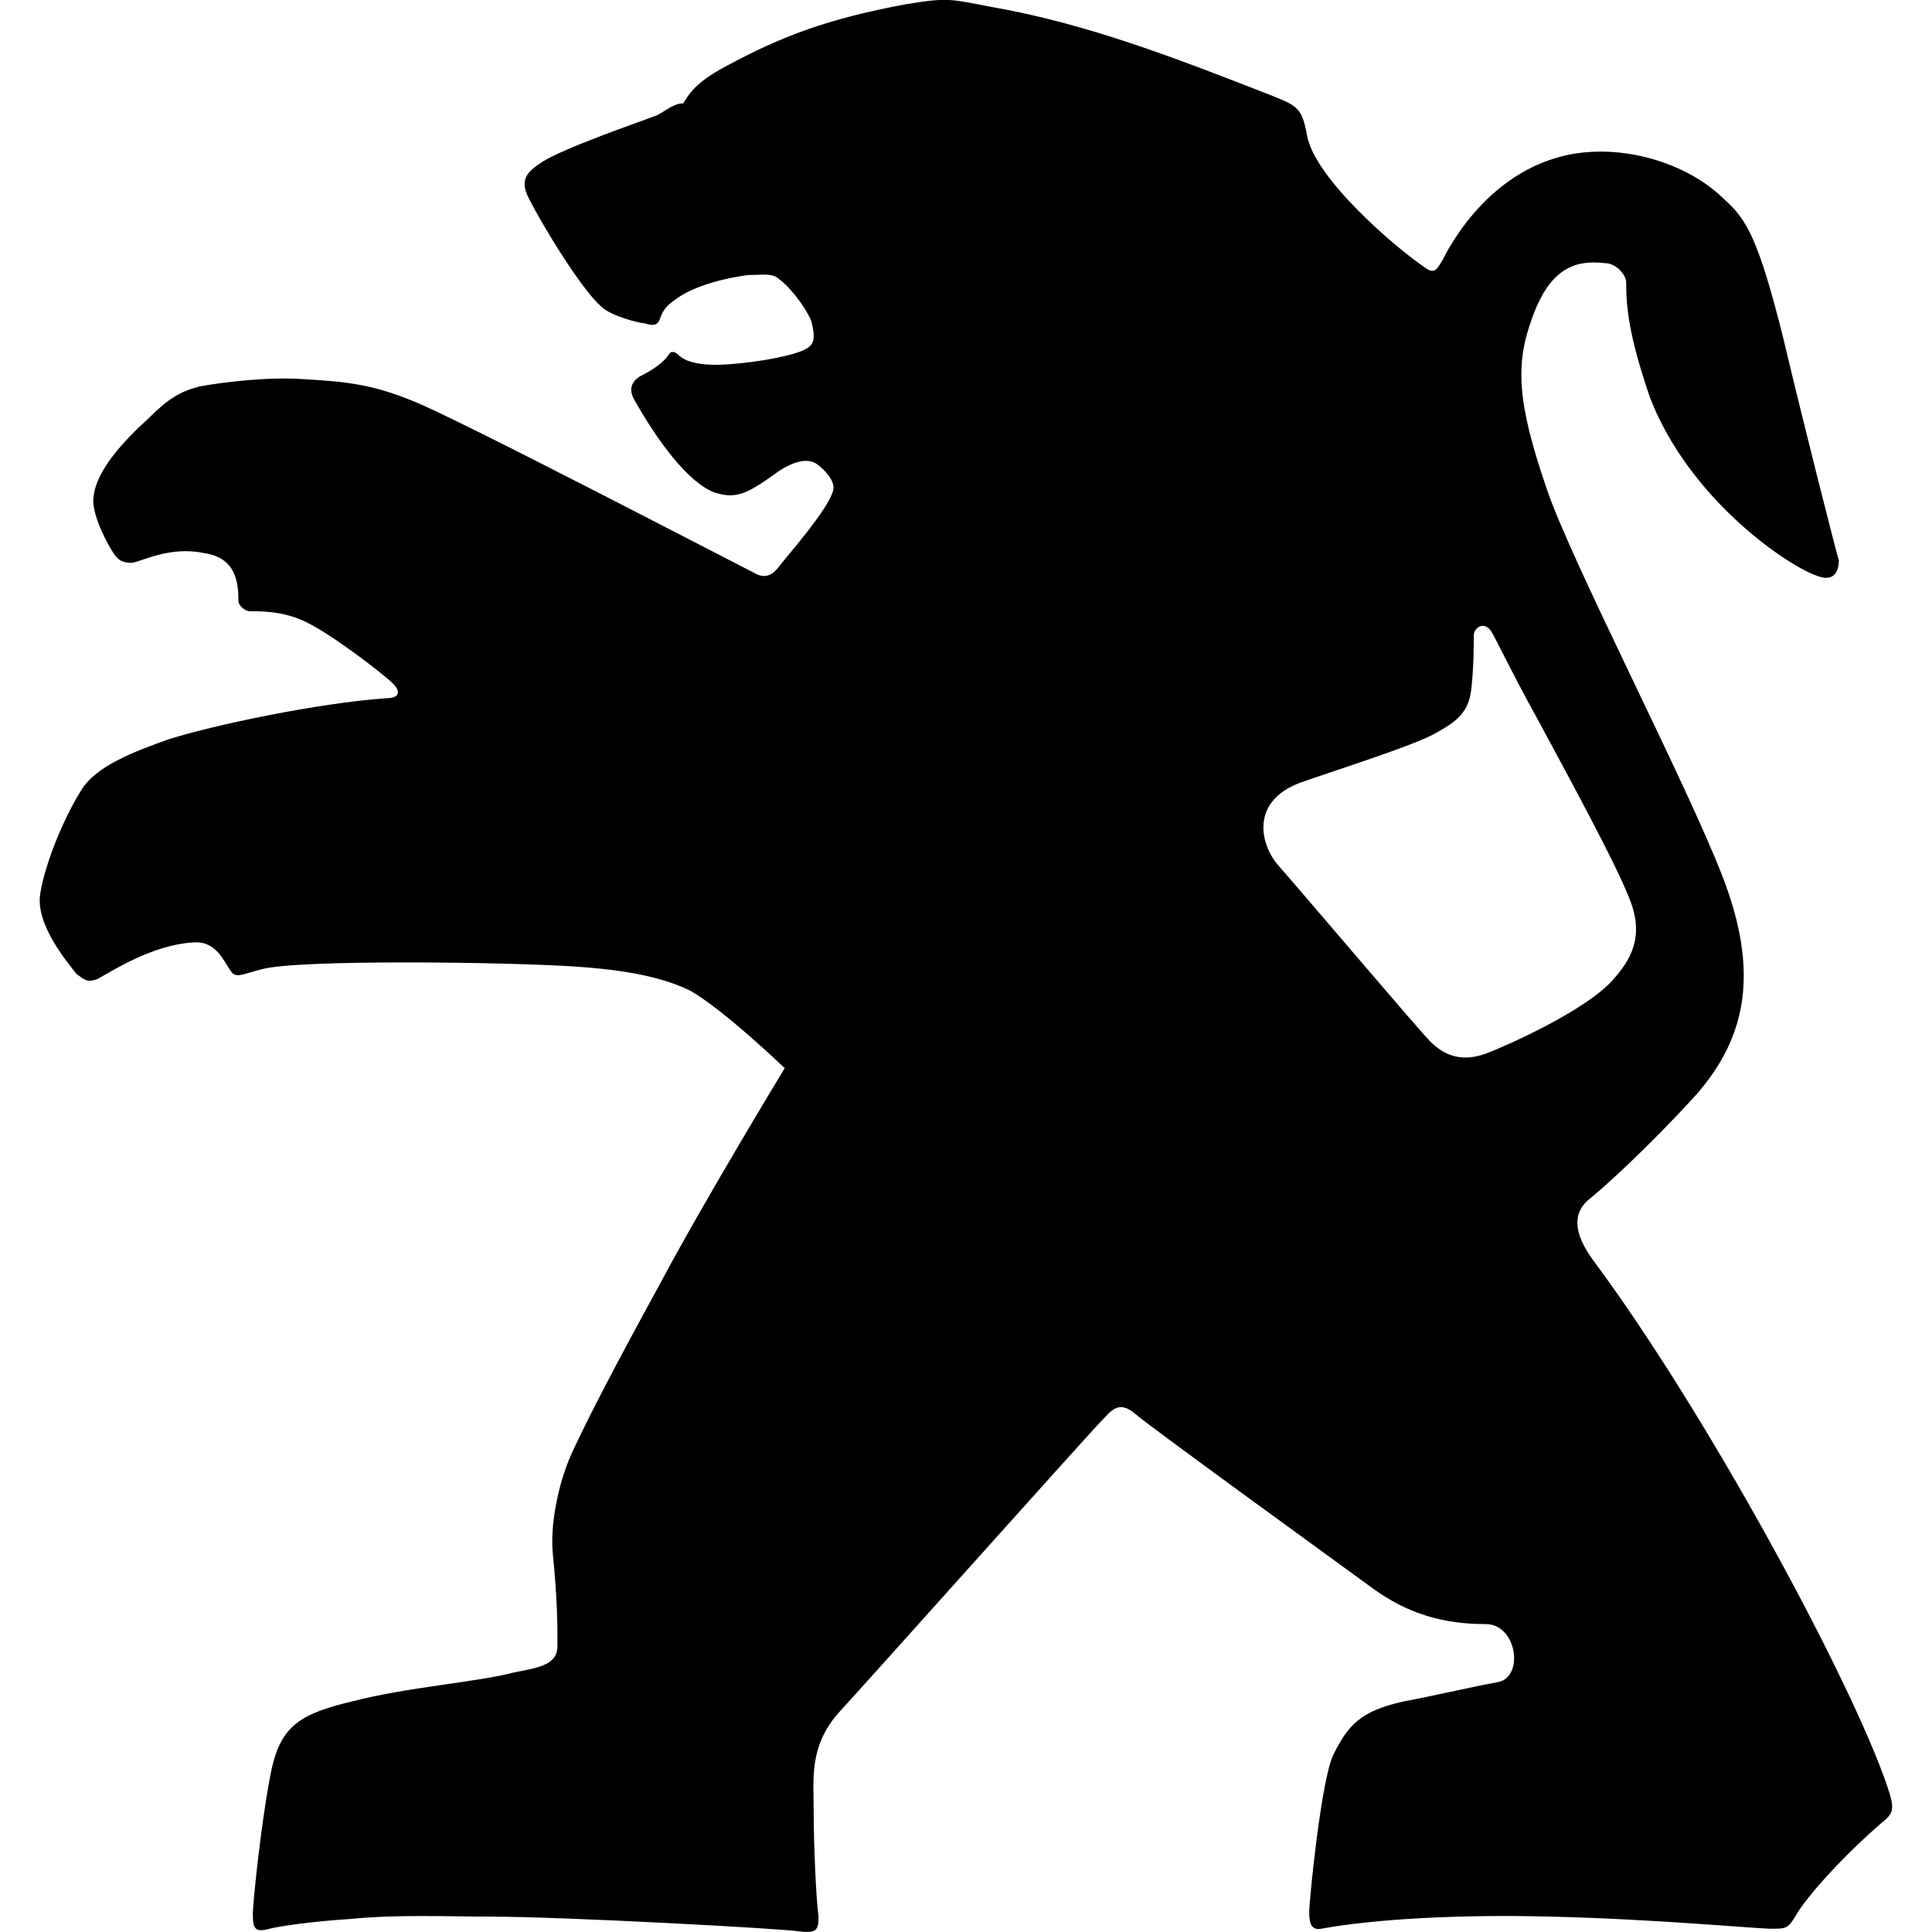
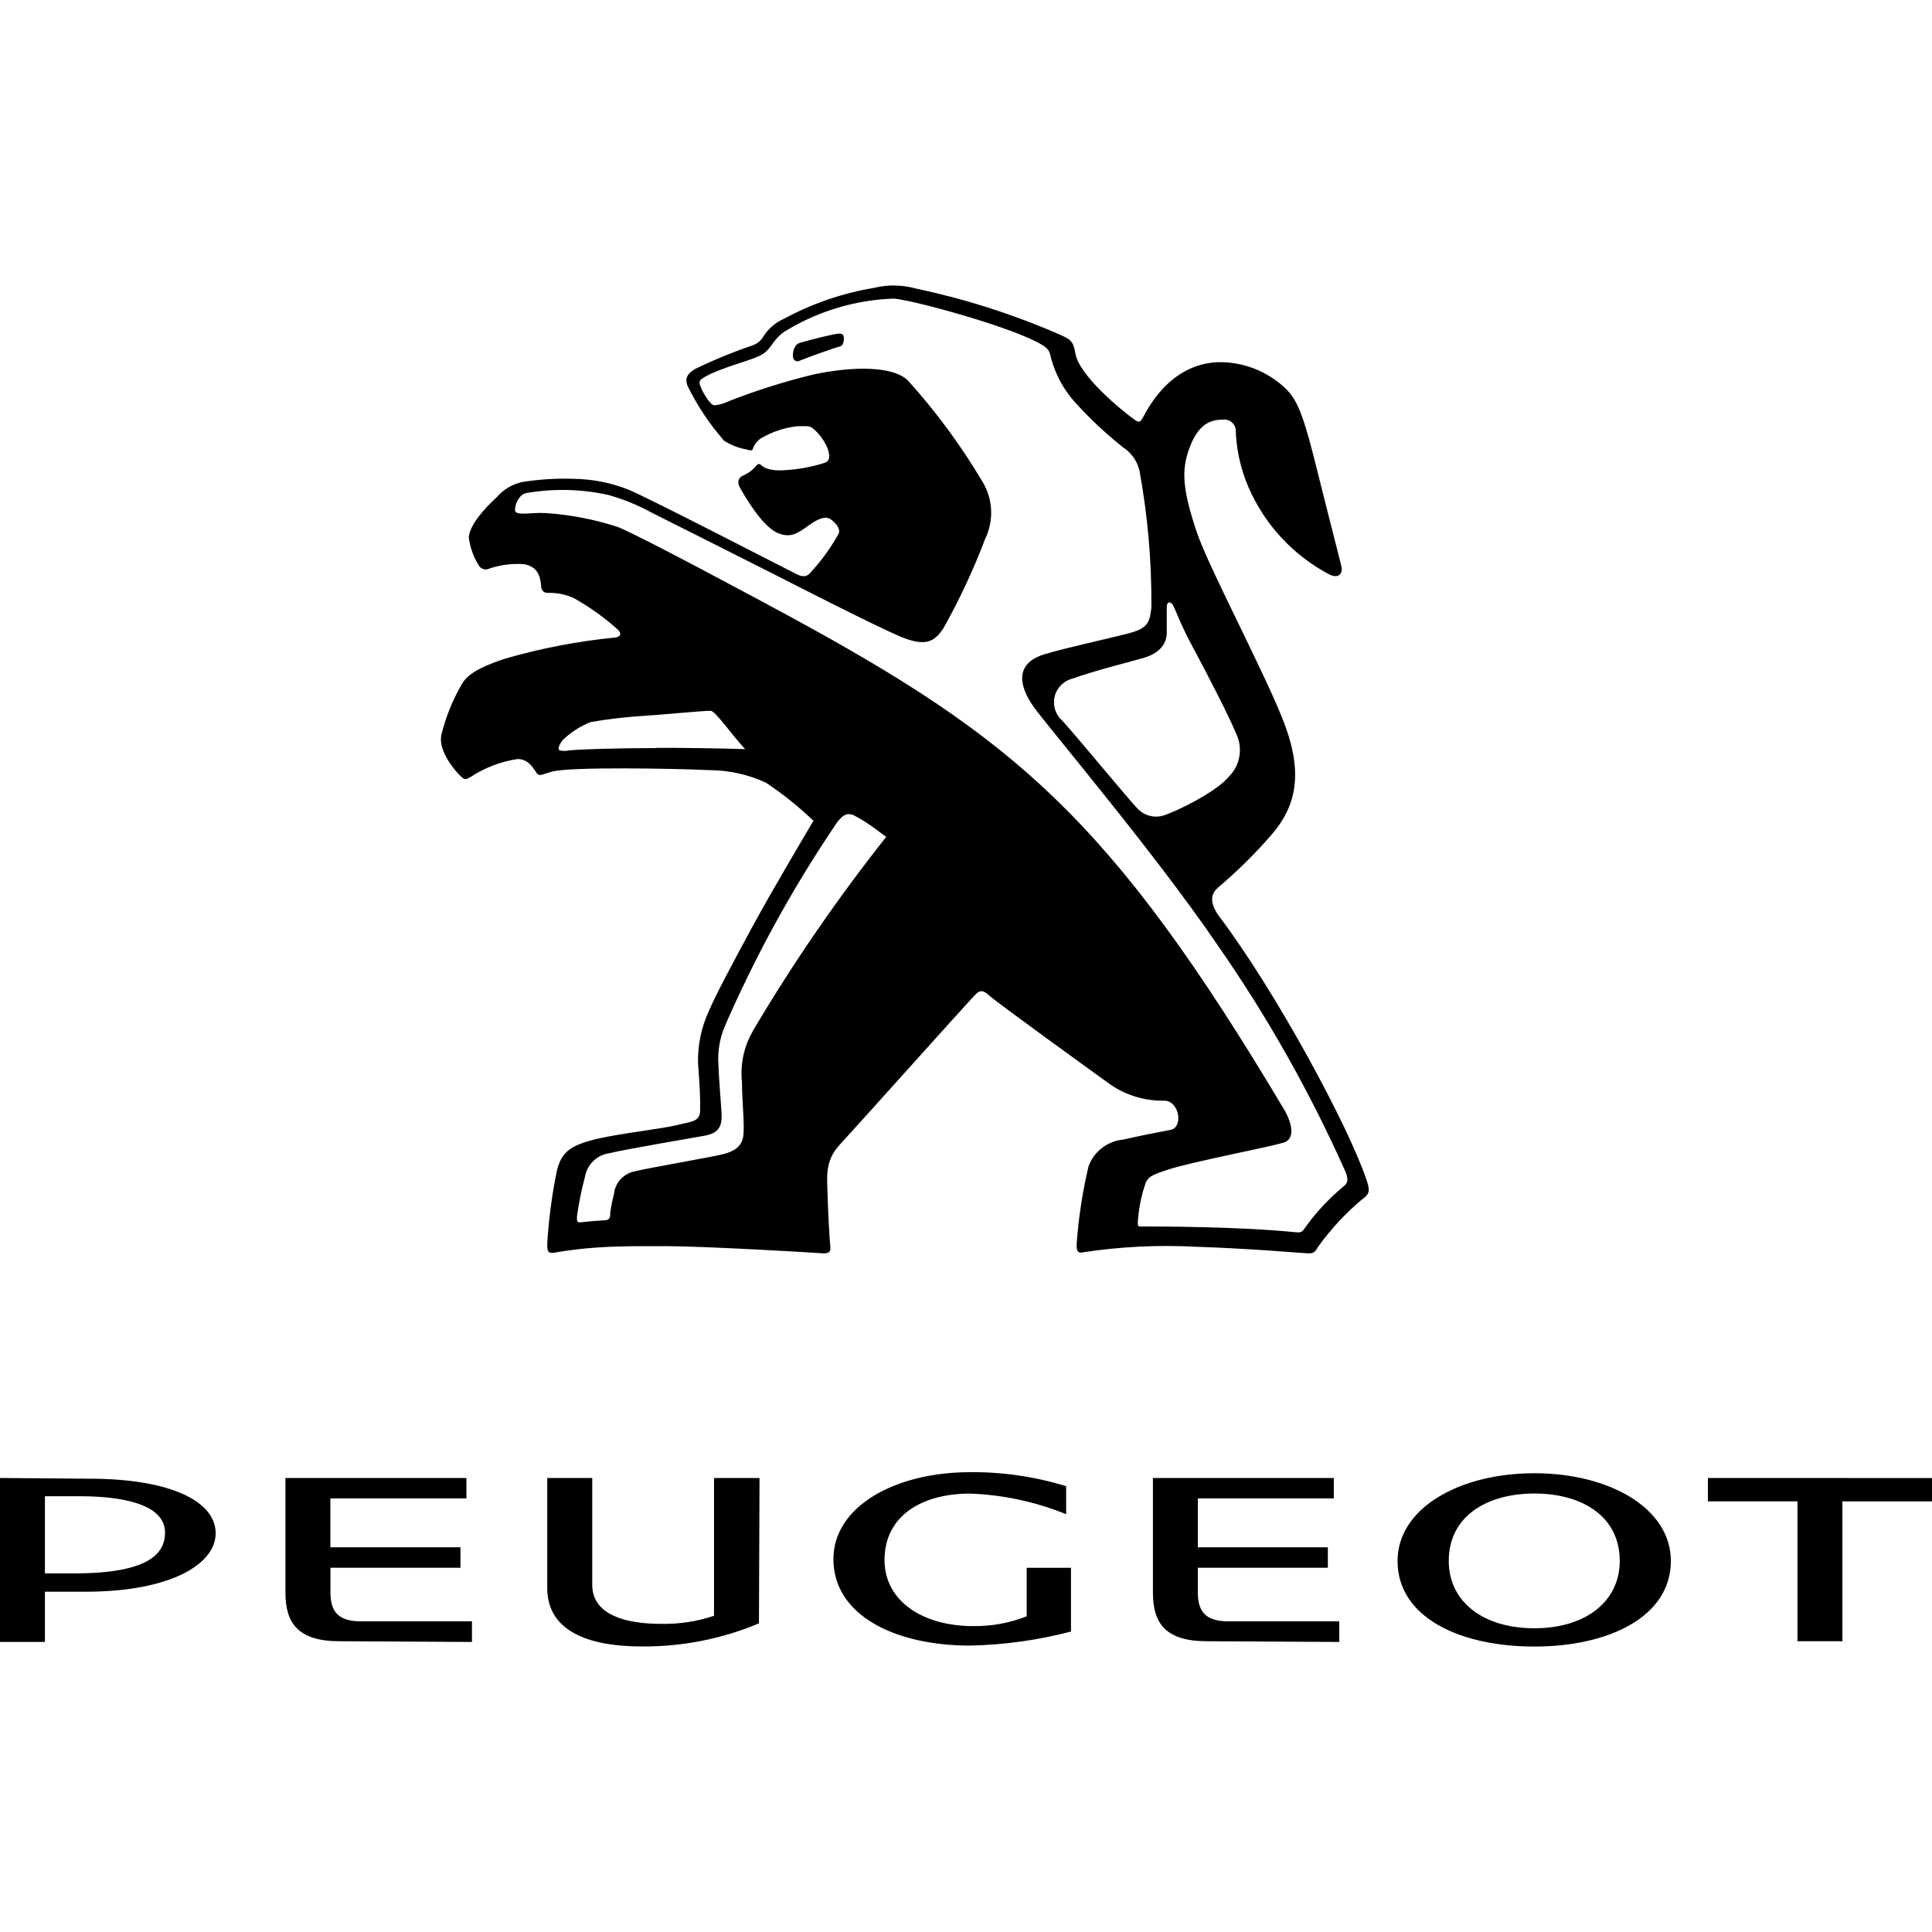
<svg xmlns="http://www.w3.org/2000/svg" role="img" viewBox="0 0 24 24">
-   <path d="M23.444 22.188c-.45-1.321-2.252-4.655-3.664-6.547-.3-.42-.18-.631-.03-.751s.691-.601 1.321-1.291c.631-.721.781-1.532.33-2.703S19.51 6.962 19.21 6.061c-.36-1.051-.39-1.532-.18-2.102.24-.691.601-.721.901-.691.15 0 .27.15.27.24 0 .3.03.661.3 1.442.481 1.231 1.652 2.042 2.042 2.192.27.12.3-.09.3-.18-.03-.09-.42-1.622-.691-2.763-.3-1.201-.45-1.472-.721-1.712-.42-.42-1.081-.631-1.652-.601-1.231.06-1.802 1.231-1.862 1.351-.06.09-.09.18-.21.09-.36-.24-1.381-1.111-1.472-1.652-.06-.33-.12-.36-.42-.481C14.584.713 13.503.293 12.301.083c-.481-.09-.511-.12-1.051-.03-.961.18-1.532.39-2.252.781-.39.21-.45.36-.511.45-.12 0-.21.09-.33.15-.24.09-1.111.39-1.412.571-.18.12-.3.21-.18.45.18.36.661 1.141.901 1.351.12.12.481.21.541.21.09.03.15.03.18-.03s.03-.15.21-.27c.24-.18.661-.27.901-.3.18 0 .3-.03.39.06.09.06.3.3.39.511.06.24.03.3-.09.36s-.511.15-.961.18c-.45.03-.571-.09-.601-.12-.03-.03-.09-.06-.12 0-.06.09-.18.18-.36.27-.09.06-.15.15-.06.3.27.481.661 1.021.991 1.141.27.09.42 0 .721-.21.272-.208.452-.208.542-.148.09.06.24.21.21.33-.06.241-.57.812-.66.932-.09.12-.18.18-.33.09-.241-.12-3.755-1.952-4.235-2.132-.511-.21-.841-.24-1.351-.27-.42-.03-.961.03-1.291.09-.24.06-.39.15-.631.39-.33.3-.661.661-.691.991-.03.24.24.691.27.721.03.03.06.09.21.09.15-.03.481-.21.901-.12.39.06.42.36.42.601 0 .03.06.12.15.12.15 0 .39 0 .661.12.33.15.991.661 1.111.781.09.09.09.18-.09.18-.841.06-2.132.33-2.703.511-.42.15-.901.33-1.081.631-.21.33-.45.901-.511 1.291-.06.39.36.871.45.991.09.06.12.12.27.06.21-.12.691-.42 1.171-.45.3-.03.39.24.481.36.06.09.15.03.39-.03.45-.12 3.003-.09 3.904-.03.42.03.991.09 1.412.3.42.24 1.171.961 1.171.961s-1.021 1.682-1.562 2.703c-.511.931-.871 1.622-1.051 2.012-.18.36-.3.901-.27 1.291.06.601.06.901.06 1.171 0 .24-.24.27-.541.33-.45.12-1.321.18-2.012.36-.631.15-.871.3-.991.811-.09.39-.21 1.351-.24 1.802 0 .18 0 .27.21.21.12-.03.511-.09.991-.12.601-.06 1.231-.03 1.742-.03.931 0 3.634.15 3.814.18.24.03.27 0 .27-.18-.03-.21-.06-.901-.06-1.291 0-.42-.06-.811.3-1.231.36-.39 3.123-3.484 3.273-3.634.12-.12.21-.27.42-.09.21.18 2.493 1.832 2.943 2.162s.901.45 1.412.45c.39 0 .481.661.15.721-.33.06-.841.18-1.171.24-.541.12-.691.3-.871.661-.15.3-.3 1.802-.3 1.952 0 .09 0 .24.15.21.661-.12 1.712-.18 2.853-.15 1.291.03 2.553.15 2.733.15.18 0 .21 0 .3-.15.15-.27.661-.811 1.081-1.171.153-.12.153-.18.063-.45zm-4.985-9.1c-.33.12-.541 0-.691-.15-.15-.15-1.472-1.712-1.892-2.192-.21-.24-.36-.781.27-1.021.511-.18 1.472-.481 1.712-.631.27-.15.39-.27.42-.541.03-.27.03-.571.03-.661 0-.09.12-.18.21-.06.06.09.27.541.571 1.081.42.781.961 1.772 1.141 2.222.18.42.09.721-.18 1.021-.33.392-1.351.842-1.591.932z" />
+   <path d="M11.108 3.546a1.023 1.023 0 0 0-.25.03 3.586 3.586 0 0 0-1.119.384.569.569 0 0 0-.257.222.249.249 0 0 1-.132.108 6.306 6.306 0 0 0-.708.29c-.094.054-.144.112-.098.22a3.13 3.13 0 0 0 .45.674.743.743 0 0 0 .274.108c.04.01.068.023.082 0a.256.256 0 0 1 .1-.135 1.122 1.122 0 0 1 .454-.152c.09 0 .145-.01.19.023a.64.64 0 0 1 .19.26c.036.114.013.156-.051.175a2.002 2.002 0 0 1-.475.087c-.219.017-.281-.044-.297-.058-.016-.014-.04-.031-.063 0a.457.457 0 0 1-.174.129c-.049.023-.074.075-.027.157.139.241.323.513.495.565.136.042.209 0 .362-.112.153-.11.226-.099.264-.071.039.028.124.1.103.174a2.48 2.48 0 0 1-.334.468c-.044.057-.085.087-.174.049-.116-.056-1.875-.967-2.11-1.06a1.927 1.927 0 0 0-.676-.133 3.336 3.336 0 0 0-.647.041.588.588 0 0 0-.31.188c-.16.148-.328.336-.347.494a.852.852 0 0 0 .128.358.1.1 0 0 0 .105.042 1.108 1.108 0 0 1 .452-.063c.188.033.207.174.216.294a.077.077 0 0 0 .08.063.718.718 0 0 1 .326.066 3.023 3.023 0 0 1 .548.393c.042.045.039.087-.04.096a7.61 7.61 0 0 0-1.353.259c-.21.068-.457.162-.544.313a2.357 2.357 0 0 0-.26.645c-.036.197.175.44.23.494.056.054.065.06.13.024a1.457 1.457 0 0 1 .589-.226c.144 0 .201.127.236.174.035.047.068.016.197-.019.23-.06 1.506-.038 1.956-.017a1.677 1.677 0 0 1 .696.156 4.278 4.278 0 0 1 .59.473s-.505.847-.776 1.348c-.25.463-.435.81-.522 1.012a1.466 1.466 0 0 0-.136.65c.023.301.03.456.026.594-.003.137-.114.132-.273.173-.219.054-.655.096-1.008.174-.322.08-.442.155-.5.404a6.513 6.513 0 0 0-.118.896c0 .09 0 .134.108.111a4.951 4.951 0 0 1 .496-.06c.297-.022.62-.017.87-.018.459 0 1.813.078 1.912.087.1.008.14 0 .13-.084-.01-.108-.029-.448-.034-.65-.005-.202-.036-.41.148-.609.184-.198 1.565-1.74 1.64-1.817.075-.079.111-.14.214-.046.102.094 1.24.915 1.471 1.082a1.14 1.14 0 0 0 .71.23c.186 0 .24.33.08.362-.16.03-.414.081-.588.121a.511.511 0 0 0-.433.332 6.155 6.155 0 0 0-.148.97c0 .048 0 .116.07.1a6.915 6.915 0 0 1 1.42-.07c.646.021 1.271.075 1.36.08.089.005.105 0 .152-.083a3.237 3.237 0 0 1 .537-.58c.104-.072.108-.114.063-.246-.221-.663-1.118-2.327-1.823-3.265-.153-.203-.095-.309-.014-.375a6.043 6.043 0 0 0 .654-.647c.313-.358.388-.763.174-1.351-.214-.588-.95-1.96-1.103-2.418-.173-.522-.193-.762-.086-1.043.125-.338.305-.348.443-.348a.144.144 0 0 1 .129.115 1.943 1.943 0 0 0 .156.718 2.224 2.224 0 0 0 1.017 1.096c.13.055.154-.046.143-.095-.01-.048-.207-.81-.348-1.38-.153-.6-.23-.729-.365-.856a1.186 1.186 0 0 0-.823-.311c-.619.024-.892.622-.927.678-.034.056-.04.083-.104.04-.174-.123-.695-.555-.74-.826-.028-.158-.056-.174-.216-.244a9.176 9.176 0 0 0-1.755-.56 1.023 1.023 0 0 0-.28-.04zm-.002.163c.254.023 1.49.36 1.84.576a.271.271 0 0 1 .052.038.143.143 0 0 1 .046.075 1.35 1.35 0 0 0 .33.621 4.911 4.911 0 0 0 .58.54.477.477 0 0 1 .2.282 9.089 9.089 0 0 1 .149 1.705c-.02.174-.035.255-.27.318-.235.063-.824.19-1.066.266-.372.118-.303.402-.124.654.18.252 1.503 1.812 2.282 2.956a17.097 17.097 0 0 1 1.588 2.814c.012.032.057.126-.017.178l.006-.004a2.74 2.74 0 0 0-.474.501c-.056.082-.06.085-.146.077-.718-.07-1.649-.07-1.913-.07-.047 0-.03-.028-.035-.05a1.85 1.85 0 0 1 .083-.447c.035-.117.067-.136.301-.212.279-.092 1.204-.268 1.425-.332.153-.046.106-.246.01-.41-2.162-3.632-3.362-4.615-6.162-6.138-.368-.199-1.824-.983-2.114-1.1a3.652 3.652 0 0 0-.893-.173c-.174-.013-.38.04-.386-.033-.005-.073.052-.202.141-.216a2.64 2.64 0 0 1 1.012.022 2.523 2.523 0 0 1 .538.218c.535.268 1.243.626 1.412.711.249.125 1.391.713 1.704.84.313.127.412.038.511-.106a8.146 8.146 0 0 0 .522-1.116.743.743 0 0 0-.035-.713 7.826 7.826 0 0 0-.918-1.247c-.182-.193-.696-.185-1.18-.082a8.198 8.198 0 0 0-1.058.334.483.483 0 0 1-.174.049c-.05 0-.15-.174-.163-.216-.037-.085-.037-.097.116-.174.275-.123.537-.174.652-.249.115-.074.122-.187.286-.288a2.765 2.765 0 0 1 1.342-.399zm-.664.436c-.022-.003-.05.003-.082.008a6.301 6.301 0 0 0-.417.104.104.104 0 0 0-.07.056.209.209 0 0 0-.02.134.056.056 0 0 0 .083.033c.062-.027.428-.16.492-.174a.06.06 0 0 0 .044-.038.174.174 0 0 0 .01-.08c-.004-.03-.019-.04-.04-.043zm4.078 3.339c.014-.003.032.006.045.023.026.035.096.242.238.505.213.396.467.892.555 1.106a.466.466 0 0 1-.085.522c-.174.21-.67.44-.79.48a.317.317 0 0 1-.347-.07c-.08-.076-.733-.87-.941-1.099a.303.303 0 0 1 .132-.522c.261-.095.717-.21.857-.25.199-.052.298-.157.31-.303V7.54c0-.035.011-.052.026-.055zM8.826 8.829c.063.004.247.278.43.477A34.73 34.73 0 0 0 8.15 9.29v.003c-.473 0-.92.014-1.075.028a.26.26 0 0 1-.123 0c-.031-.017 0-.078.036-.126a1.075 1.075 0 0 1 .348-.225 6.297 6.297 0 0 1 .696-.08c.052 0 .73-.064.793-.06zm1.714 1.284c.016 0 .034.003.055.009a1.913 1.913 0 0 1 .295.187l.119.087a21.489 21.489 0 0 0-1.66 2.416v.003a1.033 1.033 0 0 0-.132.627c0 .234.033.521.018.659-.016.137-.103.194-.238.233-.136.038-.943.173-1.12.219a.318.318 0 0 0-.25.28 2.087 2.087 0 0 0-.046.226c0 .045 0 .095-.058.099a5.529 5.529 0 0 0-.292.024c-.057.01-.066 0-.064-.068a3.929 3.929 0 0 1 .099-.492.358.358 0 0 1 .306-.297c.202-.049 1.021-.188 1.176-.216.174-.03.226-.11.215-.283-.01-.174-.034-.437-.038-.593a1.043 1.043 0 0 1 .056-.425c.056-.153.348-.784.591-1.23a15.652 15.652 0 0 1 .832-1.37c.05-.06.086-.092.136-.095zm1.509 8.175c-.934 0-1.696.428-1.696 1.08 0 .696.762 1.074 1.696 1.074a5.414 5.414 0 0 0 1.255-.174v-.792h-.55v.602a1.74 1.74 0 0 1-.664.122c-.636 0-1.102-.317-1.102-.82 0-.561.478-.826 1.06-.826a3.494 3.494 0 0 1 1.196.256v-.348a3.927 3.927 0 0 0-1.195-.174zm7.012.013c-.936 0-1.7.436-1.7 1.09 0 .696.764 1.063 1.7 1.063.935 0 1.695-.376 1.695-1.063 0-.654-.76-1.09-1.695-1.09zM0 18.36v2.037h.558v-.624h.501c1.071 0 1.62-.348 1.62-.725 0-.41-.588-.679-1.566-.679zm3.546 0v1.425c0 .38.158.603.673.603l1.644.009v-.256H4.485c-.296 0-.38-.134-.38-.36v-.306H5.72v-.254H4.104v-.607h1.69v-.254zm3.252 0v1.367c0 .56.558.726 1.174.726a3.687 3.687 0 0 0 1.456-.287l.007-1.806H8.87v1.712a1.934 1.934 0 0 1-.66.1c-.429 0-.853-.107-.853-.485V18.36zm7.524 0v1.425c0 .38.158.603.671.603l1.644.009v-.256H15.26c-.296 0-.38-.134-.38-.36v-.306h1.615v-.254H14.88v-.607h1.689v-.254zm6.894 0v.29h1.113v1.738h.558v-1.737H24v-.29zm-2.155.193c.588 0 1.06.28 1.06.837 0 .508-.429.837-1.06.837-.637 0-1.064-.33-1.064-.837 0-.557.476-.837 1.064-.837zm-18.503.034h.44c.454 0 1.052.076 1.052.452 0 .255-.194.506-1.125.506H.558z" />
</svg>
